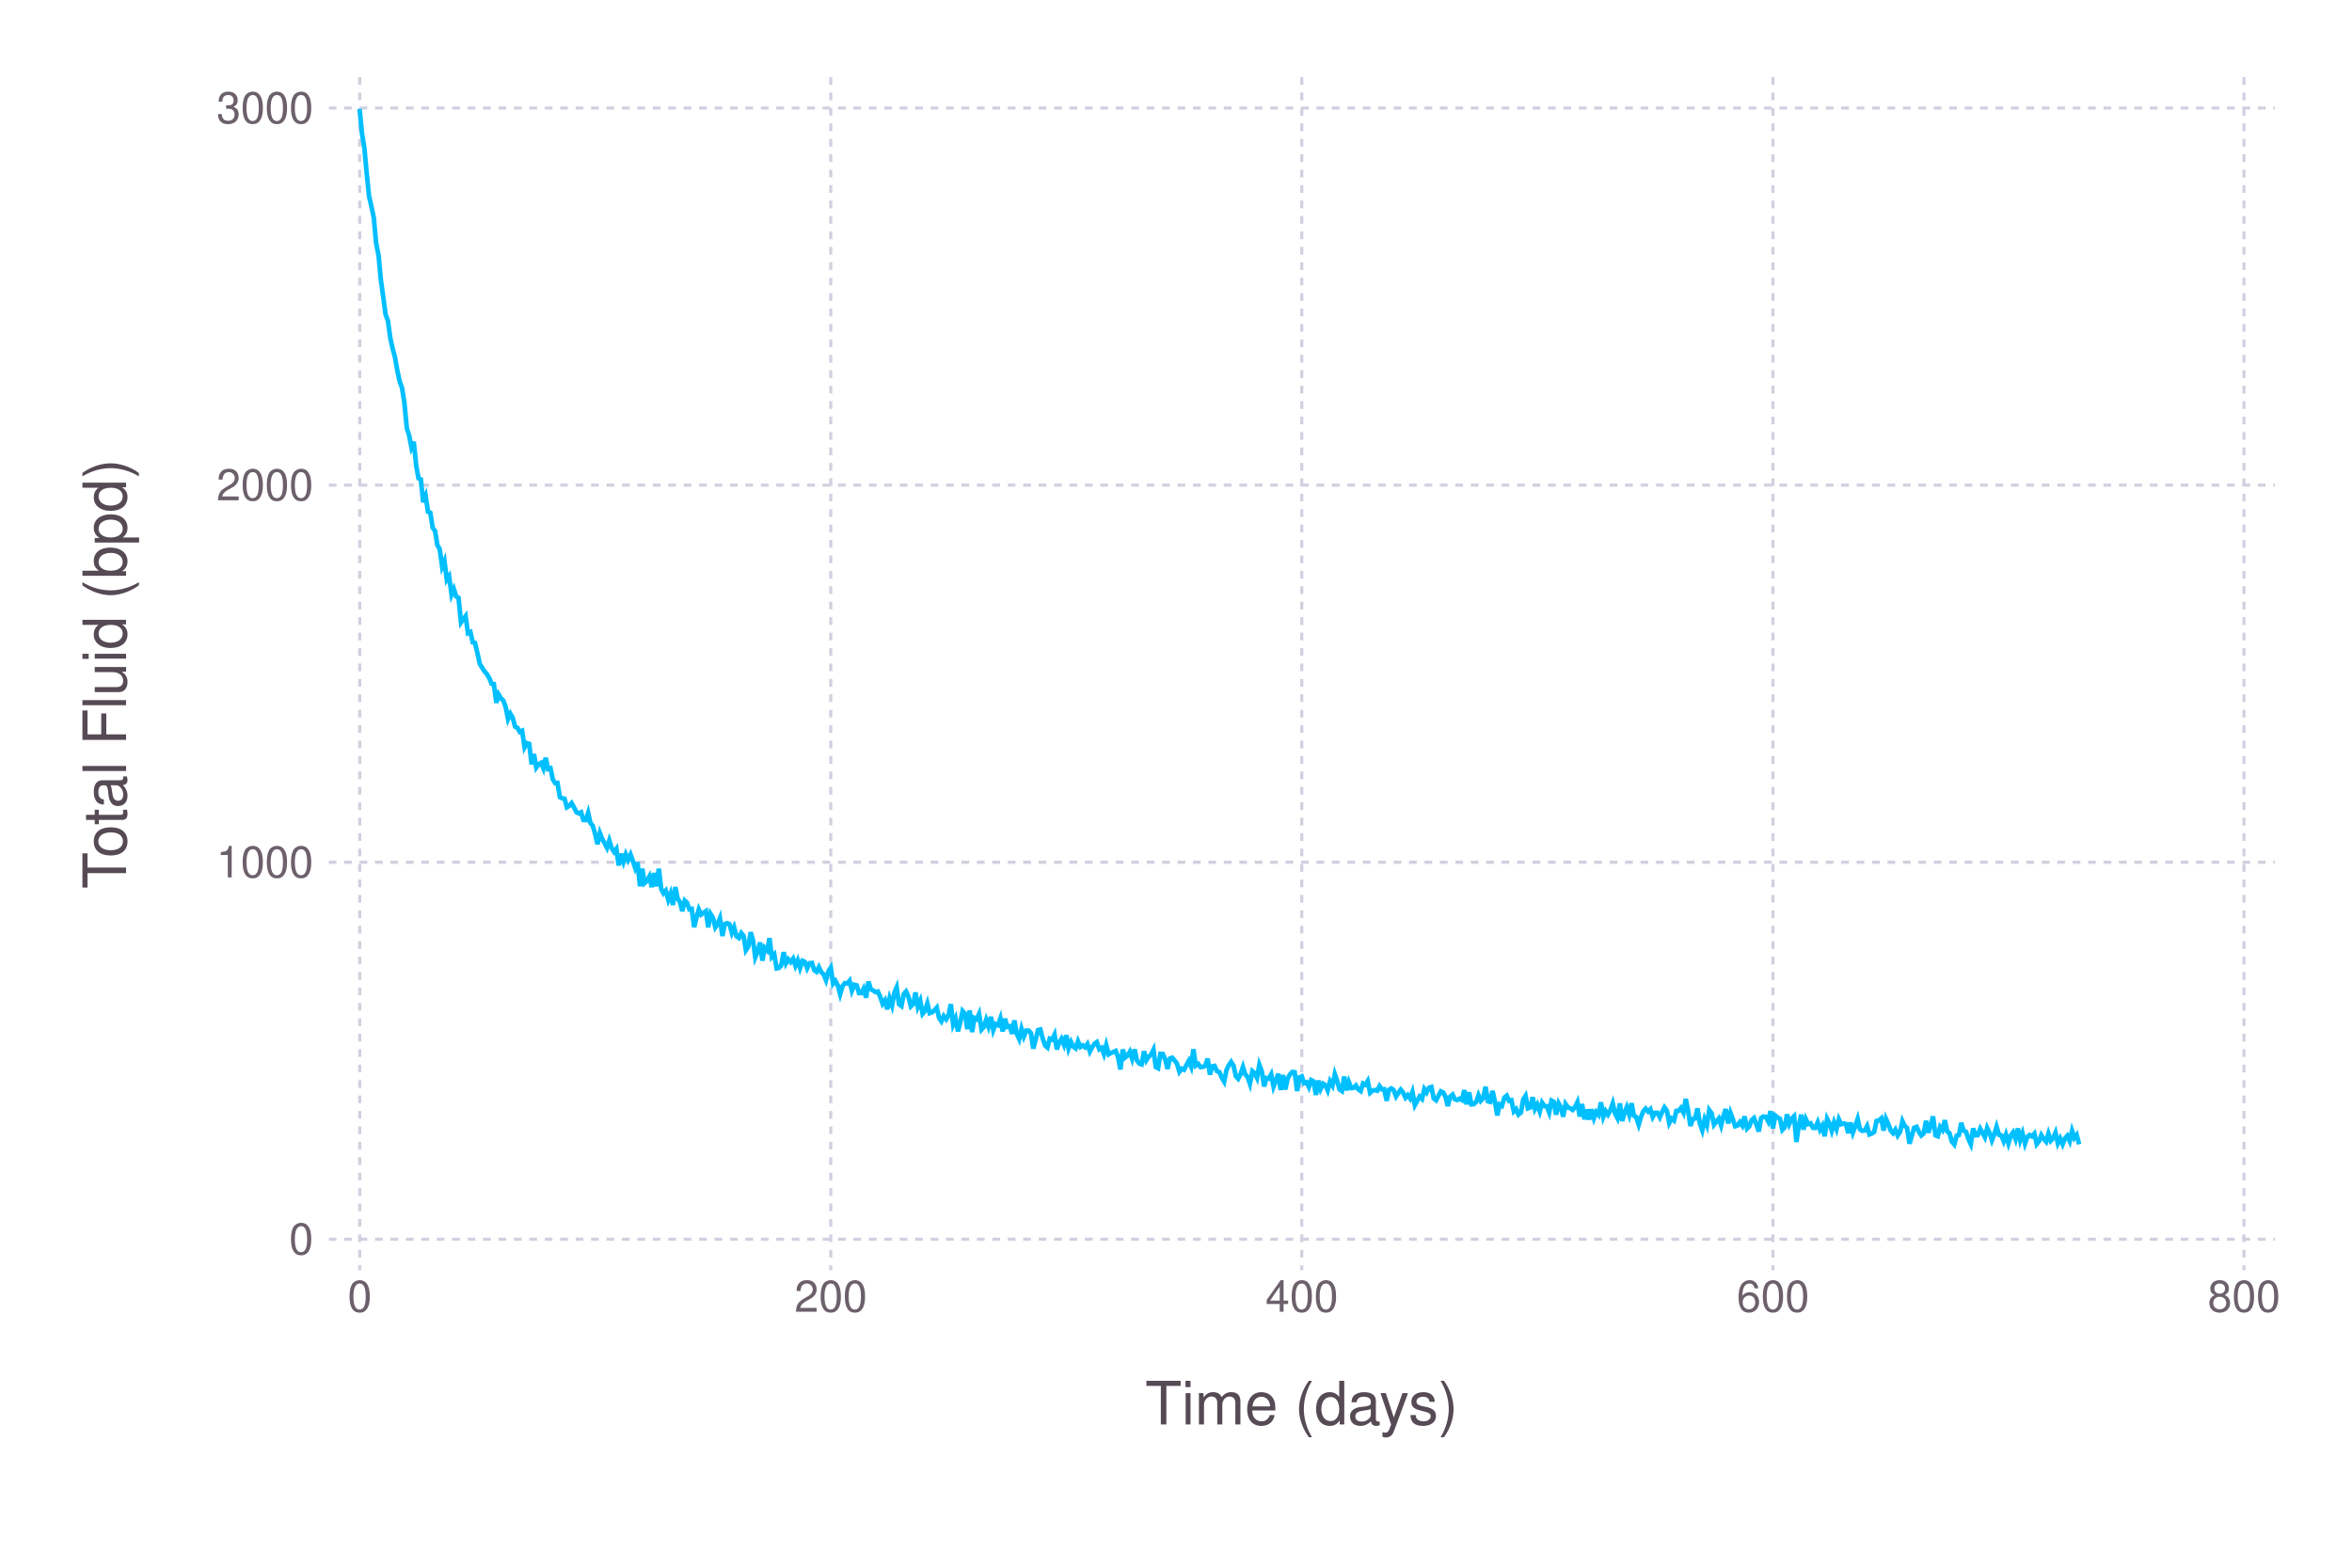
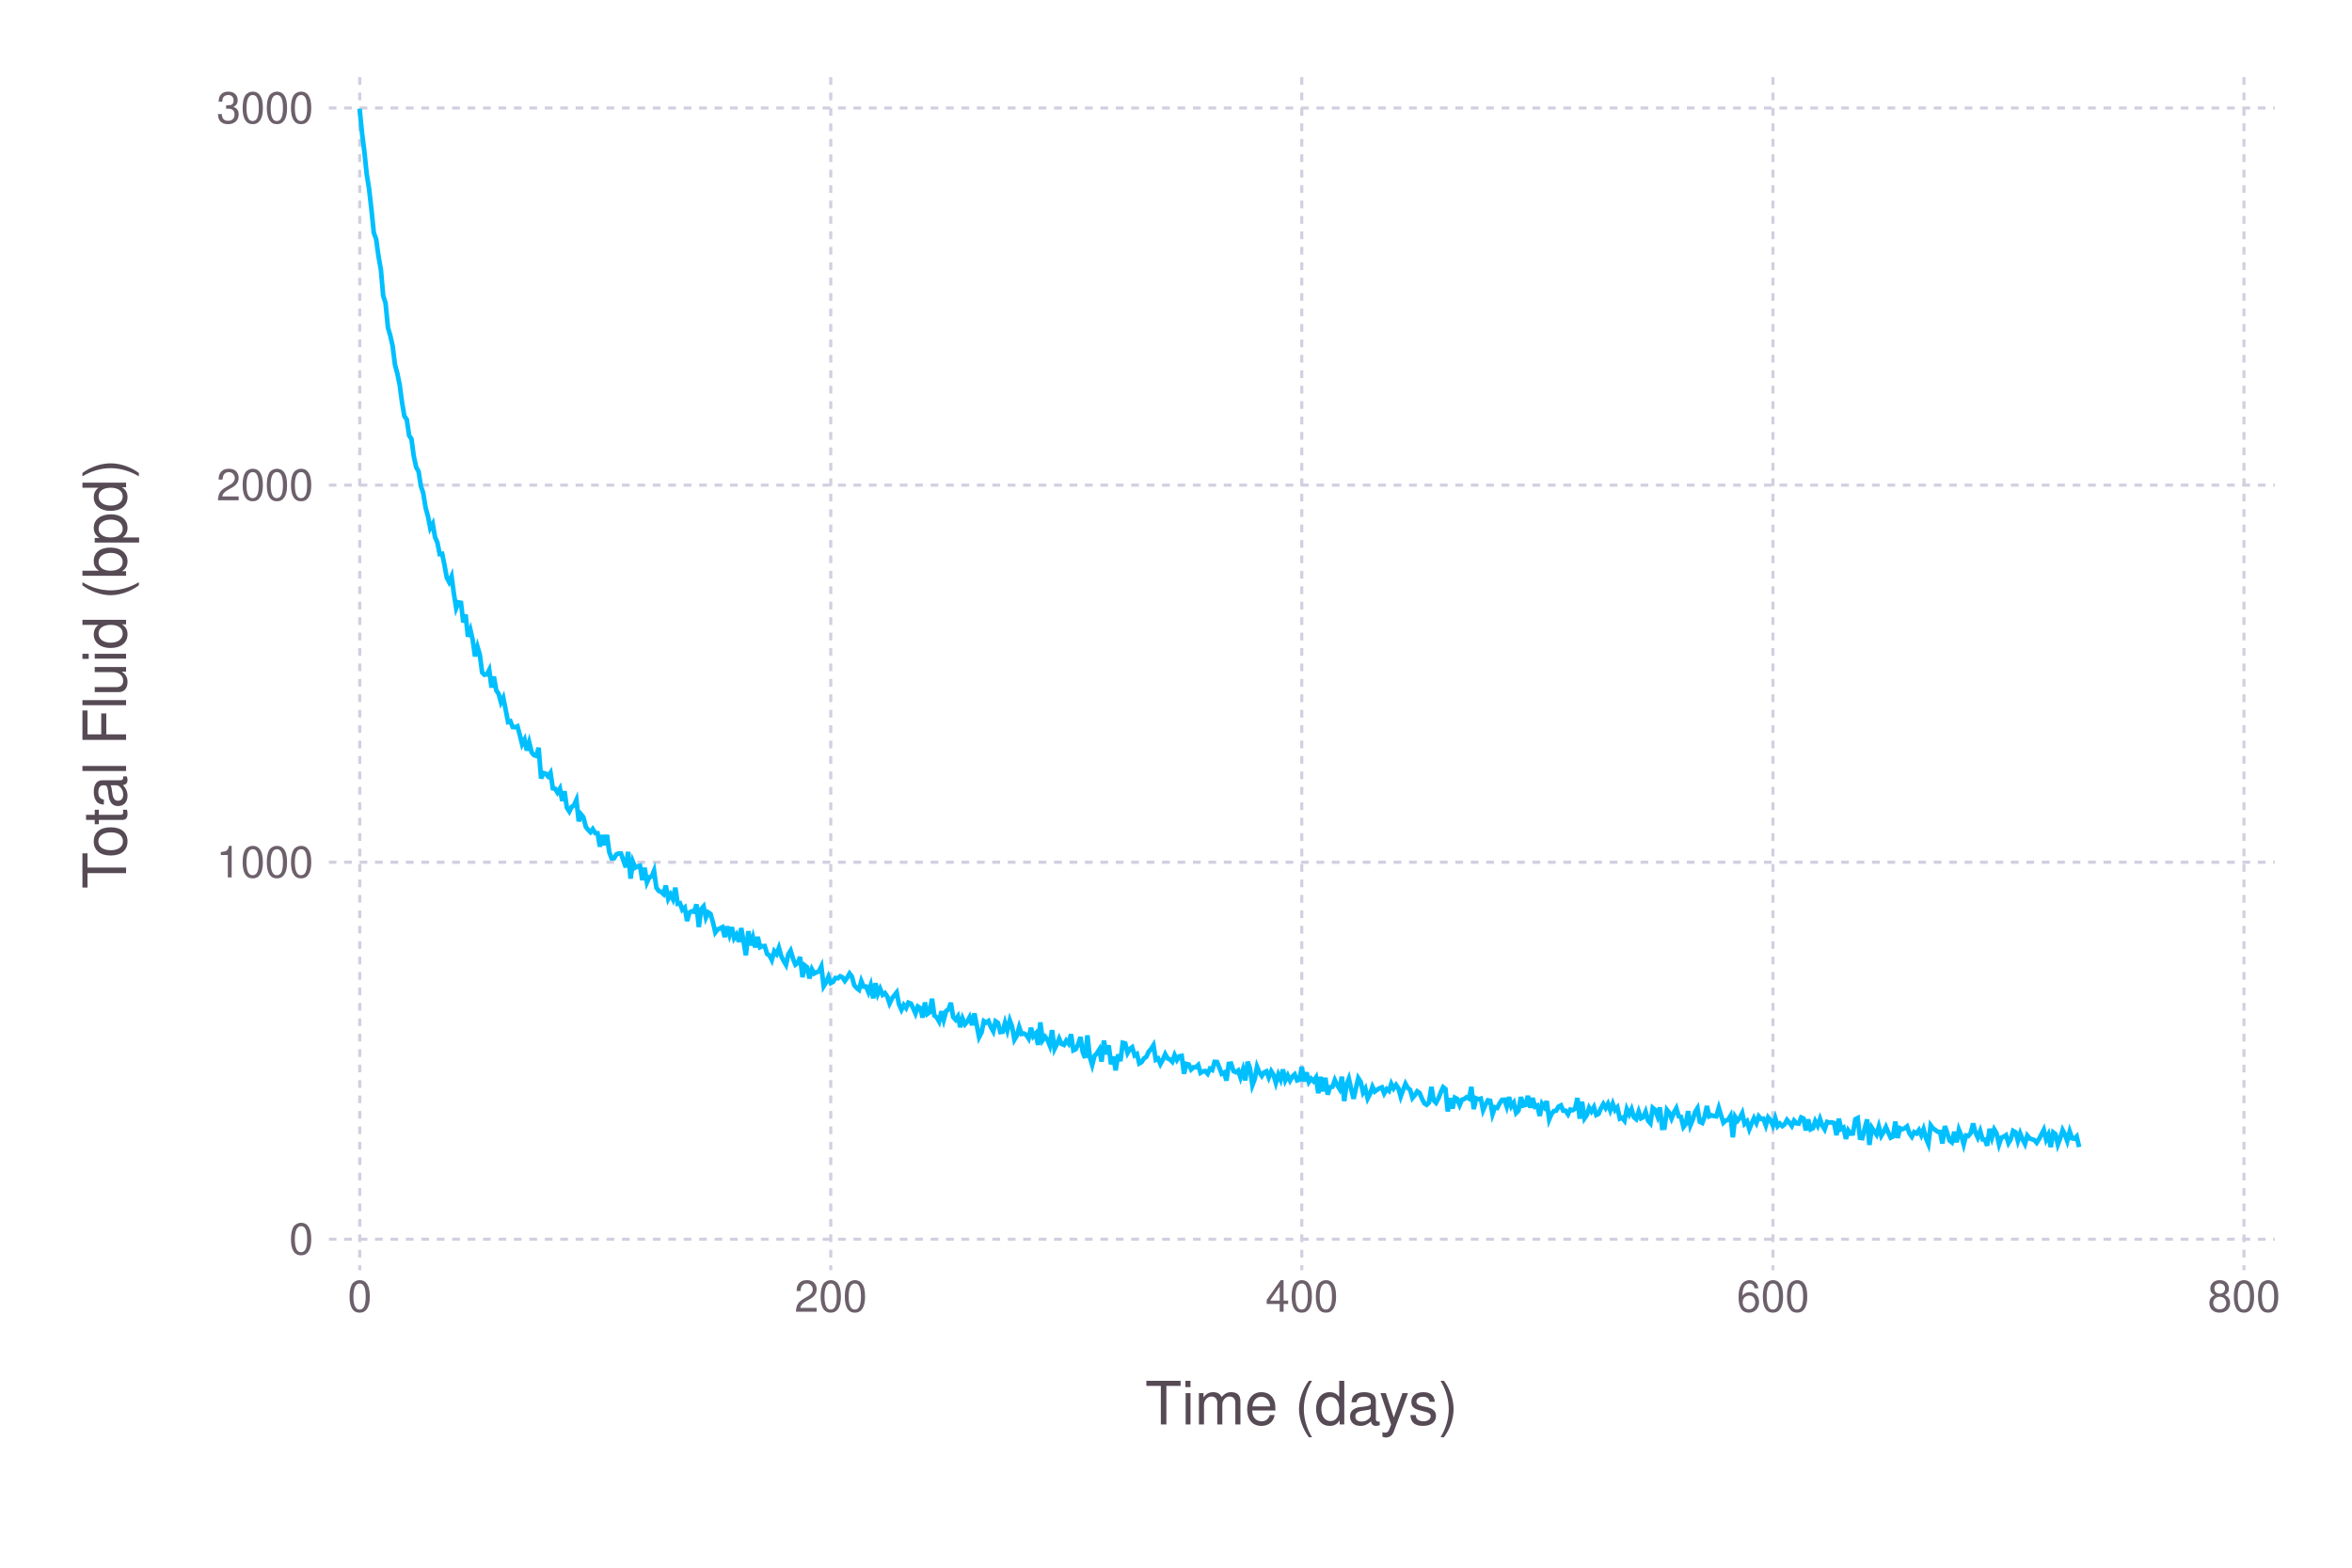
<svg xmlns="http://www.w3.org/2000/svg" version="1.2" width="152.4mm" height="101.6mm" viewBox="0 0 152.4 101.6" stroke="none" fill="#000000" stroke-width="0.3" font-size="3.88">
  <defs>
    <marker id="arrow" markerWidth="15" markerHeight="7" refX="5" refY="3.5" orient="auto" markerUnits="strokeWidth">
      <path d="M0,0 L15,3.5 L0,7 z" stroke="context-stroke" fill="context-stroke" />
    </marker>
  </defs>
-   <g class="plotroot xscalable yscalable" id="img-aef86b63-1">
-     <g font-size="3.88" font-family="'PT Sans','Helvetica Neue','Helvetica',sans-serif" fill="#564A55" stroke="#000000" stroke-opacity="0.000" id="img-aef86b63-2">
+   <g class="plotroot xscalable yscalable" id="img-b1904f5b-1">
+     <g font-size="3.88" font-family="'PT Sans','Helvetica Neue','Helvetica',sans-serif" fill="#564A55" stroke="#000000" stroke-opacity="0.000" id="img-b1904f5b-2">
      <g transform="translate(84.35,89.99)">
        <g class="primitive">
          <text text-anchor="middle" dy="0.6em">Time (days)</text>
        </g>
      </g>
    </g>
-     <g class="guide xlabels" font-size="2.82" font-family="'PT Sans Caption','Helvetica Neue','Helvetica',sans-serif" fill="#6C606B" id="img-aef86b63-3">
+     <g class="guide xlabels" font-size="2.82" font-family="'PT Sans Caption','Helvetica Neue','Helvetica',sans-serif" fill="#6C606B" id="img-b1904f5b-3">
      <g transform="translate(23.31,83.32)">
        <g class="primitive">
          <text text-anchor="middle" dy="0.6em">0</text>
        </g>
      </g>
      <g transform="translate(53.83,83.32)">
        <g class="primitive">
          <text text-anchor="middle" dy="0.6em">200</text>
        </g>
      </g>
      <g transform="translate(84.35,83.32)">
        <g class="primitive">
          <text text-anchor="middle" dy="0.6em">400</text>
        </g>
      </g>
      <g transform="translate(114.88,83.32)">
        <g class="primitive">
          <text text-anchor="middle" dy="0.6em">600</text>
        </g>
      </g>
      <g transform="translate(145.4,83.32)">
        <g class="primitive">
          <text text-anchor="middle" dy="0.6em">800</text>
        </g>
      </g>
    </g>
-     <g clip-path="url(#img-aef86b63-4)">
-       <g id="img-aef86b63-5">
-         <g pointer-events="visible" fill="#000000" fill-opacity="0.000" stroke="#000000" stroke-opacity="0.000" class="guide background" id="img-aef86b63-6">
-           <g transform="translate(84.35,43.66)" id="img-aef86b63-7">
+     <g clip-path="url(#img-b1904f5b-4)">
+       <g id="img-b1904f5b-5">
+         <g pointer-events="visible" fill="#000000" fill-opacity="0.000" stroke="#000000" stroke-opacity="0.000" class="guide background" id="img-b1904f5b-6">
+           <g transform="translate(84.35,43.66)" id="img-b1904f5b-7">
            <path d="M-63.05,-38.66 L 63.05 -38.66 63.05 38.66 -63.05 38.66 z" class="primitive" />
          </g>
        </g>
-         <g class="guide ygridlines xfixed" stroke-dasharray="0.5,0.5" stroke-width="0.2" stroke="#D0D0E0" id="img-aef86b63-8">
-           <g transform="translate(84.35,80.31)" id="img-aef86b63-9">
+         <g class="guide ygridlines xfixed" stroke-dasharray="0.5,0.5" stroke-width="0.2" stroke="#D0D0E0" id="img-b1904f5b-8">
+           <g transform="translate(84.35,80.31)" id="img-b1904f5b-9">
            <path fill="none" d="M-63.05,0 L 63.05 0" class="primitive" />
          </g>
-           <g transform="translate(84.35,55.88)" id="img-aef86b63-10">
+           <g transform="translate(84.35,55.88)" id="img-b1904f5b-10">
            <path fill="none" d="M-63.05,0 L 63.05 0" class="primitive" />
          </g>
-           <g transform="translate(84.35,31.44)" id="img-aef86b63-11">
+           <g transform="translate(84.35,31.44)" id="img-b1904f5b-11">
            <path fill="none" d="M-63.05,0 L 63.05 0" class="primitive" />
          </g>
-           <g transform="translate(84.35,7)" id="img-aef86b63-12">
+           <g transform="translate(84.35,7)" id="img-b1904f5b-12">
            <path fill="none" d="M-63.05,0 L 63.05 0" class="primitive" />
          </g>
        </g>
-         <g class="guide xgridlines yfixed" stroke-dasharray="0.5,0.5" stroke-width="0.2" stroke="#D0D0E0" id="img-aef86b63-13">
-           <g transform="translate(23.31,43.66)" id="img-aef86b63-14">
+         <g class="guide xgridlines yfixed" stroke-dasharray="0.5,0.5" stroke-width="0.2" stroke="#D0D0E0" id="img-b1904f5b-13">
+           <g transform="translate(23.31,43.66)" id="img-b1904f5b-14">
            <path fill="none" d="M0,-38.66 L 0 38.66" class="primitive" />
          </g>
-           <g transform="translate(53.83,43.66)" id="img-aef86b63-15">
+           <g transform="translate(53.83,43.66)" id="img-b1904f5b-15">
            <path fill="none" d="M0,-38.66 L 0 38.66" class="primitive" />
          </g>
-           <g transform="translate(84.35,43.66)" id="img-aef86b63-16">
+           <g transform="translate(84.35,43.66)" id="img-b1904f5b-16">
            <path fill="none" d="M0,-38.66 L 0 38.66" class="primitive" />
          </g>
-           <g transform="translate(114.88,43.66)" id="img-aef86b63-17">
+           <g transform="translate(114.88,43.66)" id="img-b1904f5b-17">
            <path fill="none" d="M0,-38.66 L 0 38.66" class="primitive" />
          </g>
-           <g transform="translate(145.4,43.66)" id="img-aef86b63-18">
+           <g transform="translate(145.4,43.66)" id="img-b1904f5b-18">
            <path fill="none" d="M0,-38.66 L 0 38.66" class="primitive" />
          </g>
        </g>
-         <g class="plotpanel" id="img-aef86b63-19">
-           <g stroke-width="0.3" fill="#000000" fill-opacity="0.000" class="geometry" id="img-aef86b63-20">
-             <g class="color_LCHab{Float32}(70.0f0,60.0f0,240.0f0)" stroke-dasharray="none" stroke="#00BFFF" id="img-aef86b63-21">
-               <g transform="translate(79.01,64.51)" id="img-aef86b63-22">
-                 <path fill="none" d="M-55.71,-57.45 L -55.55 -55.83 -55.4 -54.91 -55.25 -53.28 -55.1 -51.81 -54.94 -51.11 -54.79 -50.4 -54.64 -48.76 -54.48 -47.95 -54.33 -46.34 -54.18 -45.29 -54.03 -44.14 -53.87 -43.7 -53.72 -42.6 -53.57 -41.93 -53.42 -41.37 -53.26 -40.47 -53.11 -39.78 -52.96 -39.37 -52.81 -38.43 -52.65 -36.76 -52.5 -36.29 -52.35 -35.52 -52.2 -35.88 -52.04 -34.31 -51.89 -33.51 -51.74 -33.44 -51.59 -31.96 -51.43 -32.37 -51.28 -31.35 -51.13 -31.28 -50.97 -30.3 -50.82 -30.1 -50.67 -29.18 -50.52 -28.93 -50.36 -27.79 -50.21 -28.15 -50.06 -26.94 -49.91 -27.16 -49.75 -25.97 -49.6 -26.33 -49.45 -25.85 -49.3 -25.77 -49.14 -24.17 -48.99 -24.38 -48.84 -24.58 -48.69 -23.48 -48.53 -23.55 -48.38 -22.88 -48.23 -22.84 -48.07 -22.16 -47.92 -21.48 -47.77 -21.24 -47.62 -21 -47.46 -20.82 -47.31 -20.57 -47.16 -20.2 -47.01 -20.18 -46.85 -18.96 -46.7 -19.5 -46.55 -19.25 -46.4 -19.11 -46.24 -18.67 -46.09 -17.91 -45.94 -18.25 -45.79 -17.99 -45.63 -17.41 -45.48 -17.34 -45.33 -17.08 -45.18 -17.15 -45.02 -16.08 -44.87 -16.35 -44.72 -16.3 -44.56 -14.97 -44.41 -15.64 -44.26 -14.77 -44.11 -14.98 -43.95 -15.07 -43.8 -14.71 -43.65 -15.4 -43.5 -14.67 -43.34 -14.72 -43.19 -14 -43.04 -13.76 -42.89 -13.77 -42.73 -12.85 -42.58 -12.77 -42.43 -12.75 -42.28 -12.19 -42.12 -12.29 -41.97 -12.46 -41.82 -12.19 -41.66 -11.87 -41.51 -11.8 -41.36 -11.87 -41.21 -11.37 -41.05 -11.36 -40.9 -11.83 -40.75 -11.17 -40.6 -10.99 -40.44 -10.43 -40.29 -9.8 -40.14 -10.52 -39.99 -10.14 -39.83 -9.86 -39.68 -9.57 -39.53 -10.04 -39.38 -9.55 -39.22 -9.3 -39.07 -9.5 -38.92 -8.42 -38.77 -9.18 -38.61 -8.66 -38.46 -9.14 -38.31 -8.78 -38.15 -9.12 -38 -8.7 -37.85 -8.25 -37.7 -8.62 -37.54 -7.07 -37.39 -8.21 -37.24 -7.28 -37.09 -7.42 -36.93 -7.71 -36.78 -7.02 -36.63 -7.93 -36.48 -7.07 -36.32 -8.21 -36.17 -6.91 -36.02 -6.62 -35.87 -6.79 -35.71 -6.2 -35.56 -6.6 -35.41 -5.86 -35.25 -7.02 -35.1 -6.27 -34.95 -6.04 -34.8 -5.46 -34.64 -6.14 -34.49 -6 -34.34 -5.58 -34.19 -5.61 -34.03 -4.42 -33.88 -5.05 -33.73 -5.57 -33.58 -5.24 -33.42 -5.36 -33.27 -5.46 -33.12 -4.41 -32.97 -5.28 -32.81 -5.02 -32.66 -4.41 -32.51 -4.62 -32.36 -5 -32.2 -3.85 -32.05 -4.62 -31.9 -4.68 -31.74 -4.61 -31.59 -4.06 -31.44 -4.41 -31.29 -3.83 -31.13 -3.72 -30.98 -4.04 -30.83 -3.86 -30.68 -2.93 -30.52 -3.17 -30.37 -4.09 -30.22 -3.59 -30.07 -2.47 -29.91 -2.86 -29.76 -3.43 -29.61 -2.25 -29.46 -3.08 -29.3 -2.91 -29.15 -3.71 -29 -2.49 -28.84 -2.66 -28.69 -1.75 -28.54 -1.78 -28.39 -1.95 -28.23 -2.8 -28.08 -2.08 -27.93 -2.34 -27.78 -2.16 -27.62 -2.38 -27.47 -1.92 -27.32 -2.27 -27.17 -1.77 -27.01 -2.24 -26.86 -2.17 -26.71 -1.76 -26.56 -2.08 -26.4 -2.1 -26.25 -1.64 -26.1 -1.53 -25.95 -1.83 -25.79 -1.5 -25.64 -1.36 -25.49 -0.99 -25.33 -1.57 -25.18 -1.8 -25.03 -0.76 -24.88 -0.94 -24.72 -0.64 -24.57 -0.08 -24.42 -0.6 -24.27 -0.79 -24.11 -0.77 -23.96 -0.95 -23.81 -0.31 -23.66 -0.69 -23.5 -0.65 -23.35 -0.15 -23.2 -0.15 -23.05 -0.43 -22.89 0.15 -22.74 -0.9 -22.59 -0.41 -22.43 -0.32 -22.28 -0.21 -22.13 -0.25 -21.98 0.08 -21.82 0.54 -21.67 0.32 -21.52 0.9 -21.37 0.19 -21.21 0.66 -21.06 -0.17 -20.91 -0.52 -20.76 0.57 -20.6 0.69 -20.45 -0.08 -20.3 -0.25 -20.15 0.08 -19.99 0.71 -19.84 0.57 -19.69 -0.19 -19.54 0.73 -19.38 0.35 -19.23 1.19 -19.08 1.01 -18.92 0.52 -18.77 1.15 -18.62 1.1 -18.47 0.97 -18.31 0.79 -18.16 1.46 -18.01 1.68 -17.86 1.34 -17.7 1.55 -17.55 1.29 -17.4 0.57 -17.25 1.88 -17.09 1.5 -16.94 2.33 -16.79 1.76 -16.64 1.01 -16.48 1.19 -16.33 2.19 -16.18 0.97 -16.02 2.38 -15.87 1.46 -15.72 1.54 -15.57 1.2 -15.41 2.21 -15.26 2.04 -15.11 1.58 -14.96 2.02 -14.8 1.39 -14.65 2.25 -14.5 1.86 -14.35 1.93 -14.19 1.49 -14.04 2.34 -13.89 1.51 -13.74 2.04 -13.58 2 -13.43 2.49 -13.28 1.62 -13.13 2.48 -12.97 2.83 -12.82 2.17 -12.67 2.67 -12.51 2.28 -12.36 2.28 -12.21 2.44 -12.06 3.45 -11.9 2.85 -11.75 2.25 -11.6 2.21 -11.45 2.78 -11.29 3.25 -11.14 3.38 -10.99 2.81 -10.84 2.87 -10.68 2.54 -10.53 3.5 -10.38 3.05 -10.23 2.81 -10.07 3.2 -9.92 2.58 -9.77 3.44 -9.61 3.02 -9.46 3.32 -9.31 3.43 -9.16 2.97 -9 3.34 -8.85 3.24 -8.7 3.36 -8.55 3.15 -8.39 3.64 -8.24 3.35 -8.09 3.14 -7.94 3.03 -7.78 3.49 -7.63 3.4 -7.48 3.8 -7.33 3.22 -7.17 3.82 -7.02 3.73 -6.87 3.67 -6.72 3.6 -6.56 4.01 -6.41 4.8 -6.26 3.51 -6.1 4.02 -5.95 3.9 -5.8 3.65 -5.65 4.11 -5.49 3.5 -5.34 4.21 -5.19 4.42 -5.04 4.47 -4.88 3.62 -4.73 4.2 -4.58 3.97 -4.43 3.85 -4.27 3.52 -4.12 4.64 -3.97 4.72 -3.82 3.79 -3.66 3.8 -3.51 4.14 -3.36 4.76 -3.2 4.09 -3.05 4.04 -2.9 4.22 -2.75 4.41 -2.59 4.95 -2.44 4.75 -2.29 4.82 -2.14 4.53 -1.98 4.24 -1.83 4.61 -1.68 3.49 -1.53 4.55 -1.37 4.44 -1.22 4.65 -1.07 4.63 -0.92 4.57 -0.76 4.1 -0.61 5.14 -0.46 4.6 -0.31 4.57 -0.15 4.92 0 4.97 0.15 5.32 0.31 5.59 0.46 4.84 0.61 4.53 0.76 4.31 0.92 4.57 1.07 5.24 1.22 5.4 1.37 5.11 1.53 4.64 1.68 5.12 1.83 5.29 1.98 5.73 2.14 4.91 2.29 5.04 2.44 5.35 2.59 4.5 2.75 4.92 2.9 5.9 3.05 5.36 3.2 5.39 3.36 5.11 3.51 5.91 3.66 5.52 3.82 5.08 3.97 6.13 4.12 5.16 4.27 6.1 4.43 5.37 4.58 5.12 4.73 4.96 4.88 4.98 5.04 6.2 5.19 5.31 5.34 5.25 5.49 5.69 5.65 5.63 5.8 5.94 5.95 5.49 6.1 5.57 6.26 6.45 6.41 5.52 6.56 6.06 6.72 5.72 6.87 5.82 7.02 6.16 7.17 5.57 7.33 5.84 7.48 5.1 7.63 5.53 7.78 6.09 7.94 6.2 8.09 5.26 8.24 6.15 8.39 5.61 8.55 6.01 8.7 5.99 8.85 5.84 9 6.09 9.16 6.2 9.31 5.71 9.46 5.79 9.61 5.55 9.77 6.31 9.92 6.18 10.07 6.13 10.23 6.18 10.38 5.88 10.53 6.09 10.68 6.08 10.84 6.83 10.99 6.12 11.14 6.03 11.29 6.13 11.45 6.55 11.6 6.32 11.75 6.11 11.9 6.29 12.06 6.63 12.21 6.46 12.36 6.68 12.51 6.26 12.67 7.11 12.82 6.84 12.97 6.56 13.13 6.71 13.28 6.07 13.43 6.29 13.58 5.99 13.74 5.94 13.89 6.68 14.04 6.8 14.19 6.52 14.35 6.22 14.5 6.29 14.65 6.56 14.8 7.17 14.96 6.56 15.11 6.43 15.26 6.73 15.41 6.78 15.57 6.69 15.72 6.78 15.87 6.14 16.02 7.06 16.18 6.28 16.33 7.06 16.48 7.05 16.64 6.91 16.79 6.47 16.94 6.83 17.09 6.67 17.25 5.92 17.4 6.86 17.55 6.9 17.7 6.19 17.86 6.91 18.01 7.78 18.16 7.07 18.31 7.16 18.47 6.62 18.62 6.5 18.77 6.83 18.92 6.79 19.08 7.52 19.23 7.37 19.38 7.72 19.54 7.59 19.69 6.74 19.84 6.51 19.99 7.32 20.15 7.26 20.3 6.6 20.45 7.36 20.6 7.08 20.76 7.53 20.91 6.95 21.06 7.17 21.21 7.18 21.37 7.59 21.52 6.82 21.67 6.9 21.82 7.73 21.98 6.99 22.13 7.27 22.28 7.86 22.43 7.04 22.59 7.27 22.74 7.31 22.89 7.42 23.05 7.23 23.2 6.92 23.35 7.85 23.5 7.04 23.66 8.03 23.81 7.39 23.96 8.05 24.11 7.38 24.27 7.96 24.42 7.56 24.57 7.74 24.72 6.93 24.88 7.87 25.03 7.5 25.18 7.73 25.33 7.46 25.49 7 25.64 7.67 25.79 7.95 25.95 7 26.1 8.14 26.25 7.61 26.4 7.24 26.56 7.73 26.71 6.99 26.86 7.8 27.01 7.88 27.17 8.38 27.32 7.88 27.47 7.51 27.62 7.34 27.78 7.53 27.93 7.38 28.08 7.88 28.23 7.61 28.39 7.61 28.54 7.9 28.69 7.56 28.84 7.26 29 7.48 29.15 8.27 29.3 7.98 29.46 8.11 29.61 7.49 29.76 7.48 29.91 7.3 30.07 7.6 30.22 6.71 30.37 7.46 30.52 8.46 30.68 8.01 30.83 7.98 30.98 7.32 31.13 8.29 31.29 8.74 31.44 8.04 31.59 8.42 31.74 7.43 31.9 7.65 32.05 8.38 32.2 8.18 32.36 7.98 32.51 8.43 32.66 7.82 32.81 7.37 32.97 8.3 33.12 7.62 33.27 8.02 33.42 8.48 33.58 8.43 33.73 8.21 33.88 8.43 34.03 7.84 34.19 8.63 34.34 8.48 34.49 8.08 34.64 7.95 34.8 8.37 34.95 8.82 35.1 7.95 35.25 7.85 35.41 7.88 35.56 8.16 35.71 7.5 35.87 8.62 36.02 7.79 36.17 7.91 36.32 7.99 36.48 8.71 36.63 8.55 36.78 7.71 36.93 8.33 37.09 7.98 37.24 7.83 37.39 9.5 37.54 8.46 37.7 7.73 37.85 8.7 38 8.02 38.15 8.34 38.31 8.29 38.46 8.58 38.61 8.59 38.77 8.22 38.92 8.7 39.07 8.44 39.22 9.13 39.38 8 39.53 8.3 39.68 8.77 39.83 8.23 39.99 8.66 40.14 8.03 40.29 8.35 40.44 8.3 40.6 8.34 40.75 8.93 40.9 8.24 41.05 8.89 41.21 8.46 41.36 8.01 41.51 8.68 41.66 8.78 41.82 8.75 41.97 8.47 42.12 9.01 42.28 8.95 42.43 8.85 42.58 8.14 42.73 8.11 42.89 7.97 43.04 8.76 43.19 7.99 43.34 8.32 43.5 8.76 43.65 8.93 43.8 8.7 43.95 9.08 44.11 8.84 44.26 8.15 44.41 8.46 44.56 8.59 44.72 9.61 44.87 9.09 45.02 8.58 45.18 8.52 45.33 8.85 45.48 9.08 45.63 8.95 45.79 8.13 45.94 8.9 46.09 8.42 46.24 7.84 46.4 9.07 46.55 9.13 46.7 8.53 46.85 8.72 47.01 8.09 47.16 8.82 47.31 8.93 47.46 9.47 47.62 9.66 47.77 9.1 47.92 9.05 48.07 8.26 48.23 8.77 48.38 8.84 48.53 9.29 48.69 9.64 48.84 8.62 48.99 9.07 49.14 9.06 49.3 8.64 49.45 8.91 49.6 9.19 49.75 8.59 49.91 8.92 50.06 9.39 50.21 9 50.36 8.51 50.52 9.04 50.67 9.08 50.82 9.45 50.97 9.02 51.13 9.59 51.28 9.09 51.43 8.88 51.59 9.31 51.74 8.62 51.89 9.38 52.04 8.94 52.2 9.61 52.35 9.18 52.5 9.05 52.65 9.14 52.81 8.96 52.96 9.64 53.11 9.45 53.26 9.05 53.42 9.31 53.57 9.48 53.72 8.96 53.87 9.42 54.03 9.25 54.18 8.9 54.33 9.58 54.48 9.27 54.64 9.65 54.79 9.27 54.94 9.1 55.1 9.45 55.25 8.78 55.4 9.23 55.55 9.04 55.71 9.65" class="primitive" />
+         <g class="plotpanel" id="img-b1904f5b-19">
+           <g stroke-width="0.3" fill="#000000" fill-opacity="0.000" class="geometry" id="img-b1904f5b-20">
+             <g class="color_LCHab{Float32}(70.0f0,60.0f0,240.0f0)" stroke-dasharray="none" stroke="#00BFFF" id="img-b1904f5b-21">
+               <g transform="translate(79.01,64.54)" id="img-b1904f5b-22">
+                 <path fill="none" d="M-55.71,-57.49 L -55.55 -55.9 -55.4 -54.71 -55.25 -53.27 -55.1 -52.34 -54.94 -50.94 -54.79 -49.46 -54.64 -49.05 -54.48 -47.9 -54.33 -47.06 -54.18 -45.37 -54.03 -44.91 -53.87 -43.29 -53.72 -42.79 -53.57 -42.12 -53.42 -40.91 -53.26 -40.32 -53.11 -39.58 -52.96 -38.46 -52.81 -37.58 -52.65 -37.34 -52.5 -36.31 -52.35 -36.09 -52.2 -34.98 -52.04 -34.25 -51.89 -33.99 -51.74 -33.04 -51.59 -32.6 -51.43 -31.62 -51.28 -31.08 -51.13 -30.31 -50.97 -30.59 -50.82 -29.72 -50.67 -29.38 -50.52 -28.63 -50.36 -28.65 -50.21 -27.92 -50.06 -27.1 -49.91 -26.82 -49.75 -27.19 -49.6 -26.06 -49.45 -25.13 -49.3 -25.5 -49.14 -25.47 -48.99 -24.2 -48.84 -24.71 -48.69 -23.28 -48.53 -23.72 -48.38 -23.07 -48.23 -22 -48.07 -22.62 -47.92 -22.11 -47.77 -20.96 -47.62 -20.81 -47.46 -20.84 -47.31 -21.13 -47.16 -19.98 -47.01 -20.69 -46.85 -19.79 -46.7 -19.57 -46.55 -19.02 -46.4 -19.32 -46.24 -18.52 -46.09 -17.75 -45.94 -17.8 -45.79 -17.42 -45.63 -17.41 -45.48 -17.47 -45.33 -16.91 -45.18 -16.31 -45.02 -16.61 -44.87 -15.9 -44.72 -16.43 -44.56 -15.78 -44.41 -15.6 -44.26 -15.55 -44.11 -16.08 -43.95 -14.09 -43.8 -14.44 -43.65 -14.4 -43.5 -14.23 -43.34 -14.46 -43.19 -13.45 -43.04 -13.42 -42.89 -13.18 -42.73 -13.44 -42.58 -12.63 -42.43 -13.26 -42.28 -12.2 -42.12 -11.95 -41.97 -12.25 -41.82 -12.34 -41.66 -12.7 -41.51 -11.31 -41.36 -11.76 -41.21 -11.58 -41.05 -10.95 -40.9 -10.76 -40.75 -10.61 -40.6 -10.81 -40.44 -10.55 -40.29 -10.54 -40.14 -9.67 -39.99 -10.42 -39.83 -9.77 -39.68 -10.43 -39.53 -9.31 -39.38 -8.91 -39.22 -8.92 -39.07 -9.17 -38.92 -9.23 -38.77 -9.22 -38.61 -8.76 -38.46 -8.33 -38.31 -9.33 -38.15 -7.6 -38 -8.68 -37.85 -8.31 -37.7 -8.39 -37.54 -8.43 -37.39 -7.5 -37.24 -8.3 -37.09 -7.35 -36.93 -7.69 -36.78 -7.74 -36.63 -8.11 -36.48 -7.01 -36.32 -6.8 -36.17 -6.74 -36.02 -6.6 -35.87 -7.15 -35.71 -6.29 -35.56 -6.57 -35.41 -6.27 -35.25 -7.01 -35.1 -5.97 -34.95 -6 -34.8 -5.58 -34.64 -5.72 -34.49 -4.85 -34.34 -5.4 -34.19 -5.48 -34.03 -5.45 -33.88 -5.93 -33.73 -4.46 -33.58 -5.62 -33.42 -5.8 -33.27 -5.07 -33.12 -5.41 -32.97 -5.31 -32.81 -4.75 -32.66 -4.11 -32.51 -4.31 -32.36 -4.37 -32.2 -4.45 -32.05 -3.81 -31.9 -4.5 -31.74 -3.95 -31.59 -4.45 -31.44 -3.74 -31.29 -3.97 -31.13 -3.5 -30.98 -4.39 -30.83 -3.52 -30.68 -2.63 -30.52 -4.19 -30.37 -3.27 -30.22 -3.79 -30.07 -3.14 -29.91 -3.82 -29.76 -3.15 -29.61 -3.22 -29.46 -3.23 -29.3 -2.71 -29.15 -2.62 -29 -2.32 -28.84 -2.89 -28.69 -2.71 -28.54 -3.11 -28.39 -2.58 -28.23 -2.26 -28.08 -2.01 -27.93 -2.69 -27.78 -2.93 -27.62 -2.39 -27.47 -2.02 -27.32 -2.13 -27.17 -2.52 -27.01 -1.21 -26.86 -1.97 -26.71 -1.85 -26.56 -1.13 -26.4 -1.72 -26.25 -1.45 -26.1 -1.53 -25.95 -1.58 -25.79 -1.91 -25.64 -0.62 -25.49 -0.86 -25.33 -1.24 -25.18 -0.83 -25.03 -0.91 -24.88 -1.16 -24.72 -1.14 -24.57 -1.27 -24.42 -1.2 -24.27 -0.97 -24.11 -1.19 -23.96 -1.45 -23.81 -1.25 -23.66 -0.69 -23.5 -0.51 -23.35 -0.39 -23.2 -0.96 -23.05 -0.6 -22.89 -0.6 -22.74 -0.24 -22.59 -0.69 -22.43 0.16 -22.28 -0.82 -22.13 -0.12 -21.98 -0.46 -21.82 -0.07 -21.67 -0.18 -21.52 0.04 -21.37 0.49 -21.21 0.16 -21.06 -0.03 -20.91 -0.22 -20.76 0.54 -20.6 0.9 -20.45 0.59 -20.3 0.79 -20.15 0.44 -19.99 0.5 -19.84 0.8 -19.69 1.14 -19.54 0.69 -19.38 0.79 -19.23 1.41 -19.08 0.43 -18.92 1.17 -18.77 1.06 -18.62 0.19 -18.47 1.27 -18.31 1.4 -18.16 1.66 -18.01 1 -17.86 1.56 -17.7 0.98 -17.55 0.88 -17.4 0.45 -17.25 1.37 -17.09 1.55 -16.94 1.33 -16.79 2.03 -16.64 1.47 -16.48 1.84 -16.33 1.66 -16.18 1.38 -16.02 1.9 -15.87 1.14 -15.72 1.9 -15.57 2.68 -15.41 2.37 -15.26 1.64 -15.11 1.74 -14.96 1.63 -14.8 2.03 -14.65 2.3 -14.5 1.65 -14.35 1.75 -14.19 2.35 -14.04 2.33 -13.89 1.75 -13.74 2.25 -13.58 1.59 -13.43 2 -13.28 2.84 -13.13 2.59 -12.97 2.02 -12.82 2.47 -12.67 2.44 -12.51 2.53 -12.36 2.76 -12.21 2.07 -12.06 2.62 -11.9 2.44 -11.75 3.18 -11.6 1.72 -11.45 2.88 -11.29 2.65 -11.14 2.84 -10.99 3.21 -10.84 2.22 -10.68 3.44 -10.53 3.14 -10.38 2.77 -10.23 3.11 -10.07 3.18 -9.92 2.9 -9.77 3.09 -9.61 2.49 -9.46 3.53 -9.31 3.46 -9.16 3.17 -9 2.67 -8.85 3.66 -8.7 4.02 -8.55 2.56 -8.39 3.98 -8.24 4.48 -8.09 3.89 -7.94 3.73 -7.78 3.48 -7.63 4.26 -7.48 2.9 -7.33 3.79 -7.17 3.21 -7.02 4.43 -6.87 3.94 -6.72 4.83 -6.56 3.8 -6.41 4.23 -6.26 3.04 -6.1 3.08 -5.95 3.7 -5.8 3.44 -5.65 3.33 -5.49 3.86 -5.34 3.77 -5.19 4.38 -5.04 4.29 -4.88 4.05 -4.73 3.95 -4.58 3.62 -4.43 3.45 -4.27 3.2 -4.12 4.14 -3.97 4.06 -3.82 4.42 -3.66 4.13 -3.51 3.78 -3.36 4.05 -3.2 4.12 -3.05 4.27 -2.9 3.84 -2.75 4.16 -2.59 3.92 -2.44 3.89 -2.29 5.05 -2.14 4.41 -1.98 4.45 -1.83 4.77 -1.68 4.63 -1.53 4.63 -1.37 4.48 -1.22 4.99 -1.07 4.9 -0.92 4.87 -0.76 5.05 -0.61 4.72 -0.46 4.8 -0.31 4.28 -0.15 4.29 0 4.65 0.15 5.05 0.31 4.97 0.46 5.49 0.61 4.41 0.76 4.39 0.92 4.88 1.07 4.95 1.22 4.84 1.37 5.29 1.53 4.78 1.68 5.48 1.83 4.27 1.98 4.68 2.14 5.79 2.29 5.4 2.44 4.59 2.59 4.95 2.75 5.19 2.9 4.96 3.05 4.89 3.2 5.29 3.36 4.88 3.51 5.12 3.66 5.64 3.82 5.1 3.97 5.43 4.12 4.77 4.27 5.48 4.43 5.16 4.58 5.49 4.73 5.23 4.88 5.09 5.04 5.48 5.19 5.43 5.34 4.6 5.49 5.55 5.65 4.96 5.8 5.58 5.95 5.37 6.1 5.53 6.26 5.29 6.41 6.31 6.56 5.25 6.72 6.19 6.87 5.31 7.02 6.4 7.17 5.92 7.33 5.89 7.48 5.46 7.63 5.78 7.78 6.02 7.94 5.24 8.09 6.82 8.24 5.76 8.39 5.37 8.55 6.08 8.7 6.67 8.85 5.98 9 5.33 9.16 5.58 9.31 6.26 9.46 6.01 9.61 6.65 9.77 6.34 9.92 5.89 10.07 6.2 10.23 6.08 10.38 5.99 10.53 5.93 10.68 6.32 10.84 6.04 10.99 6.16 11.14 5.7 11.29 6 11.45 5.77 11.6 5.99 11.75 6.53 11.9 6.11 12.06 5.7 12.21 5.97 12.36 6.09 12.51 6.62 12.67 6.43 12.82 6.19 12.97 6.29 13.13 6.67 13.28 6.96 13.43 7.06 13.58 6.92 13.74 5.9 13.89 6.77 14.04 6.93 14.19 6.65 14.35 6.24 14.5 5.92 14.65 6.04 14.8 7.49 14.96 6.63 15.11 7.3 15.26 6.6 15.41 6.68 15.57 7.08 15.72 6.73 15.87 6.68 16.02 6.57 16.18 6.66 16.33 5.9 16.48 7.34 16.64 6.64 16.79 6.7 16.94 6.66 17.09 7.41 17.25 7.04 17.4 6.77 17.55 6.8 17.7 7.67 17.86 7.22 18.01 7.26 18.16 6.97 18.31 6.74 18.47 6.73 18.62 7.17 18.77 6.56 18.92 7.16 19.08 6.93 19.23 7.59 19.38 7.44 19.54 6.56 19.69 7.11 19.84 7.07 19.99 6.48 20.15 7.25 20.3 6.62 20.45 7.18 20.6 7.11 20.76 7.78 20.91 7 21.06 7.21 21.21 6.82 21.37 8.01 21.52 7.65 21.67 7.47 21.82 7.44 21.98 7.18 22.13 7.1 22.28 7.44 22.43 7.44 22.59 7.68 22.74 7.37 22.89 7.41 23.05 7.31 23.2 6.62 23.35 7.96 23.5 6.86 23.66 7.94 23.81 7.72 23.96 7.25 24.11 7.49 24.27 7.21 24.42 7.72 24.57 7.65 24.72 7.29 24.88 7.01 25.03 7.27 25.18 7 25.33 7.42 25.49 6.99 25.64 7.4 25.79 7.23 25.95 7.96 26.1 7.9 26.25 8.09 26.4 7.34 26.56 7.68 26.71 7.35 26.86 7.86 27.01 7.99 27.17 7.5 27.32 7.94 27.47 7.86 27.62 7.51 27.78 8.09 27.93 8.26 28.08 7.26 28.23 7.39 28.39 7.81 28.54 7.23 28.69 8.56 28.84 8.55 29 7.39 29.15 7.58 29.3 7.95 29.46 7.55 29.61 7.28 29.76 7.8 29.91 7.84 30.07 8.5 30.22 8.31 30.37 7.47 30.52 8.39 30.68 8.01 30.83 7.52 30.98 7.28 31.13 8.16 31.29 8.24 31.44 7.84 31.59 7.14 31.74 7.81 31.9 7.74 32.05 7.79 32.2 7.81 32.36 7.26 32.51 7.75 32.66 8.22 32.81 8.08 32.97 8.03 33.12 7.78 33.27 9.17 33.42 7.84 33.58 8.09 33.73 7.9 33.88 7.6 34.03 8.29 34.19 8.13 34.34 8.64 34.49 8.27 34.64 7.93 34.8 8.24 34.95 7.81 35.1 7.98 35.25 7.96 35.41 8.4 35.56 7.88 35.71 8.06 35.87 8.41 36.02 7.93 36.17 8.44 36.32 8.28 36.48 8.44 36.63 8.32 36.78 8.04 36.93 8.21 37.09 8.43 37.24 8.09 37.39 8.26 37.54 8.28 37.7 7.88 37.85 7.95 38 8.72 38.15 8.01 38.31 8.65 38.46 8.58 38.61 8.12 38.77 8.42 38.92 7.98 39.07 8.41 39.22 8.65 39.38 8.17 39.53 8.21 39.68 8.2 39.83 8.24 39.99 9.03 40.14 7.96 40.29 8.63 40.44 8.54 40.6 9.27 40.75 8.72 40.9 8.93 41.05 8.92 41.21 8 41.36 7.92 41.51 9.2 41.66 9.22 41.82 8.58 41.97 8.01 42.12 9.66 42.28 8.55 42.43 8.78 42.58 8.99 42.73 8.47 42.89 9.07 43.04 8.82 43.19 8.5 43.34 8.85 43.5 9.19 43.65 9.11 43.8 8.15 43.95 9.21 44.11 8.58 44.26 8.64 44.41 8.58 44.56 8.46 44.72 8.92 44.87 9.13 45.02 8.83 45.18 8.92 45.33 8.7 45.48 9.03 45.63 8.64 45.79 9.24 45.94 9.6 46.09 8.39 46.24 8.59 46.4 8.7 46.55 8.81 46.7 8.82 46.85 9.57 47.01 8.44 47.16 8.88 47.31 9.37 47.46 9.49 47.62 8.81 47.77 9.49 47.92 8.68 48.07 9.05 48.23 9.63 48.38 9.05 48.53 9.08 48.69 8.88 48.84 8.27 48.99 8.85 49.14 9.18 49.3 8.76 49.45 9.3 49.6 9.31 49.75 9.71 49.91 8.62 50.06 9.18 50.21 8.66 50.36 8.91 50.52 9.63 50.67 9.19 50.82 9.13 50.97 9.03 51.13 9.54 51.28 9.29 51.43 8.75 51.59 8.84 51.74 9.4 51.89 8.92 52.04 9.29 52.2 9.6 52.35 9.06 52.5 9.24 52.65 9.29 52.81 9.35 52.96 9.52 53.11 9.28 53.26 8.99 53.42 8.68 53.57 9.31 53.72 9 53.87 9.8 54.03 8.85 54.18 8.97 54.33 9.64 54.48 9.24 54.64 8.7 54.79 8.99 54.94 9.41 55.1 8.79 55.25 9.23 55.4 9.26 55.55 9.11 55.71 9.8" class="primitive" />
              </g>
            </g>
          </g>
        </g>
      </g>
    </g>
-     <g class="guide ylabels" font-size="2.82" font-family="'PT Sans Caption','Helvetica Neue','Helvetica',sans-serif" fill="#6C606B" id="img-aef86b63-23">
-       <g transform="translate(20.3,80.31)" id="img-aef86b63-24">
+     <g class="guide ylabels" font-size="2.82" font-family="'PT Sans Caption','Helvetica Neue','Helvetica',sans-serif" fill="#6C606B" id="img-b1904f5b-23">
+       <g transform="translate(20.3,80.31)" id="img-b1904f5b-24">
        <g class="primitive">
          <text text-anchor="end" dy="0.35em">0</text>
        </g>
      </g>
-       <g transform="translate(20.3,55.88)" id="img-aef86b63-25">
+       <g transform="translate(20.3,55.88)" id="img-b1904f5b-25">
        <g class="primitive">
          <text text-anchor="end" dy="0.35em">1000</text>
        </g>
      </g>
-       <g transform="translate(20.3,31.44)" id="img-aef86b63-26">
+       <g transform="translate(20.3,31.44)" id="img-b1904f5b-26">
        <g class="primitive">
          <text text-anchor="end" dy="0.35em">2000</text>
        </g>
      </g>
-       <g transform="translate(20.3,7)" id="img-aef86b63-27">
+       <g transform="translate(20.3,7)" id="img-b1904f5b-27">
        <g class="primitive">
          <text text-anchor="end" dy="0.35em">3000</text>
        </g>
      </g>
    </g>
-     <g font-size="3.88" font-family="'PT Sans','Helvetica Neue','Helvetica',sans-serif" fill="#564A55" stroke="#000000" stroke-opacity="0.000" id="img-aef86b63-28">
-       <g transform="translate(8.81,41.66)" id="img-aef86b63-29">
+     <g font-size="3.88" font-family="'PT Sans','Helvetica Neue','Helvetica',sans-serif" fill="#564A55" stroke="#000000" stroke-opacity="0.000" id="img-b1904f5b-28">
+       <g transform="translate(8.81,41.66)" id="img-b1904f5b-29">
        <g class="primitive">
          <text text-anchor="middle" dy="0.35em" transform="rotate(-90,0, 2)">Total Fluid (bpd)</text>
        </g>
      </g>
    </g>
  </g>
  <defs>
-     <clipPath id="img-aef86b63-4">
+     <clipPath id="img-b1904f5b-4">
      <path d="M21.31,5 L 147.4 5 147.4 82.32 21.31 82.32" />
    </clipPath>
  </defs>
</svg>
